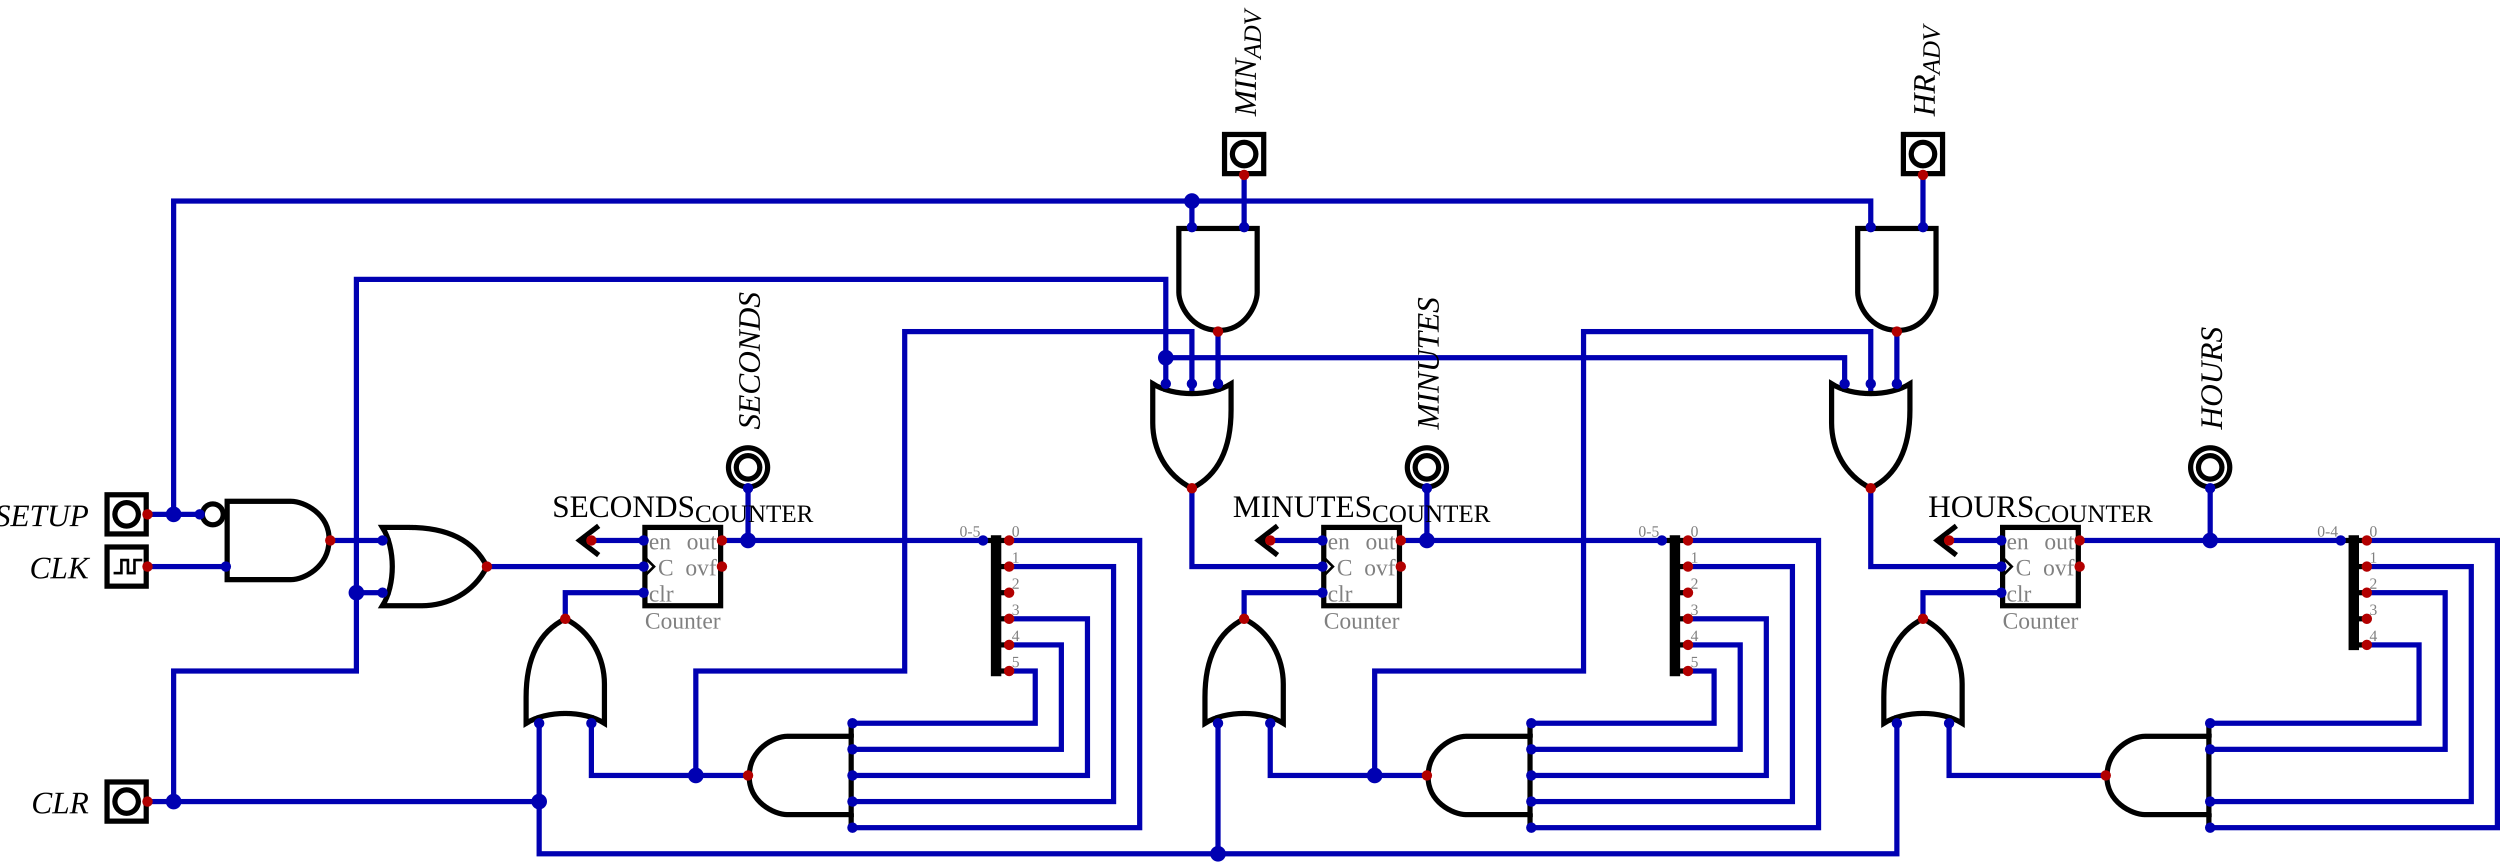
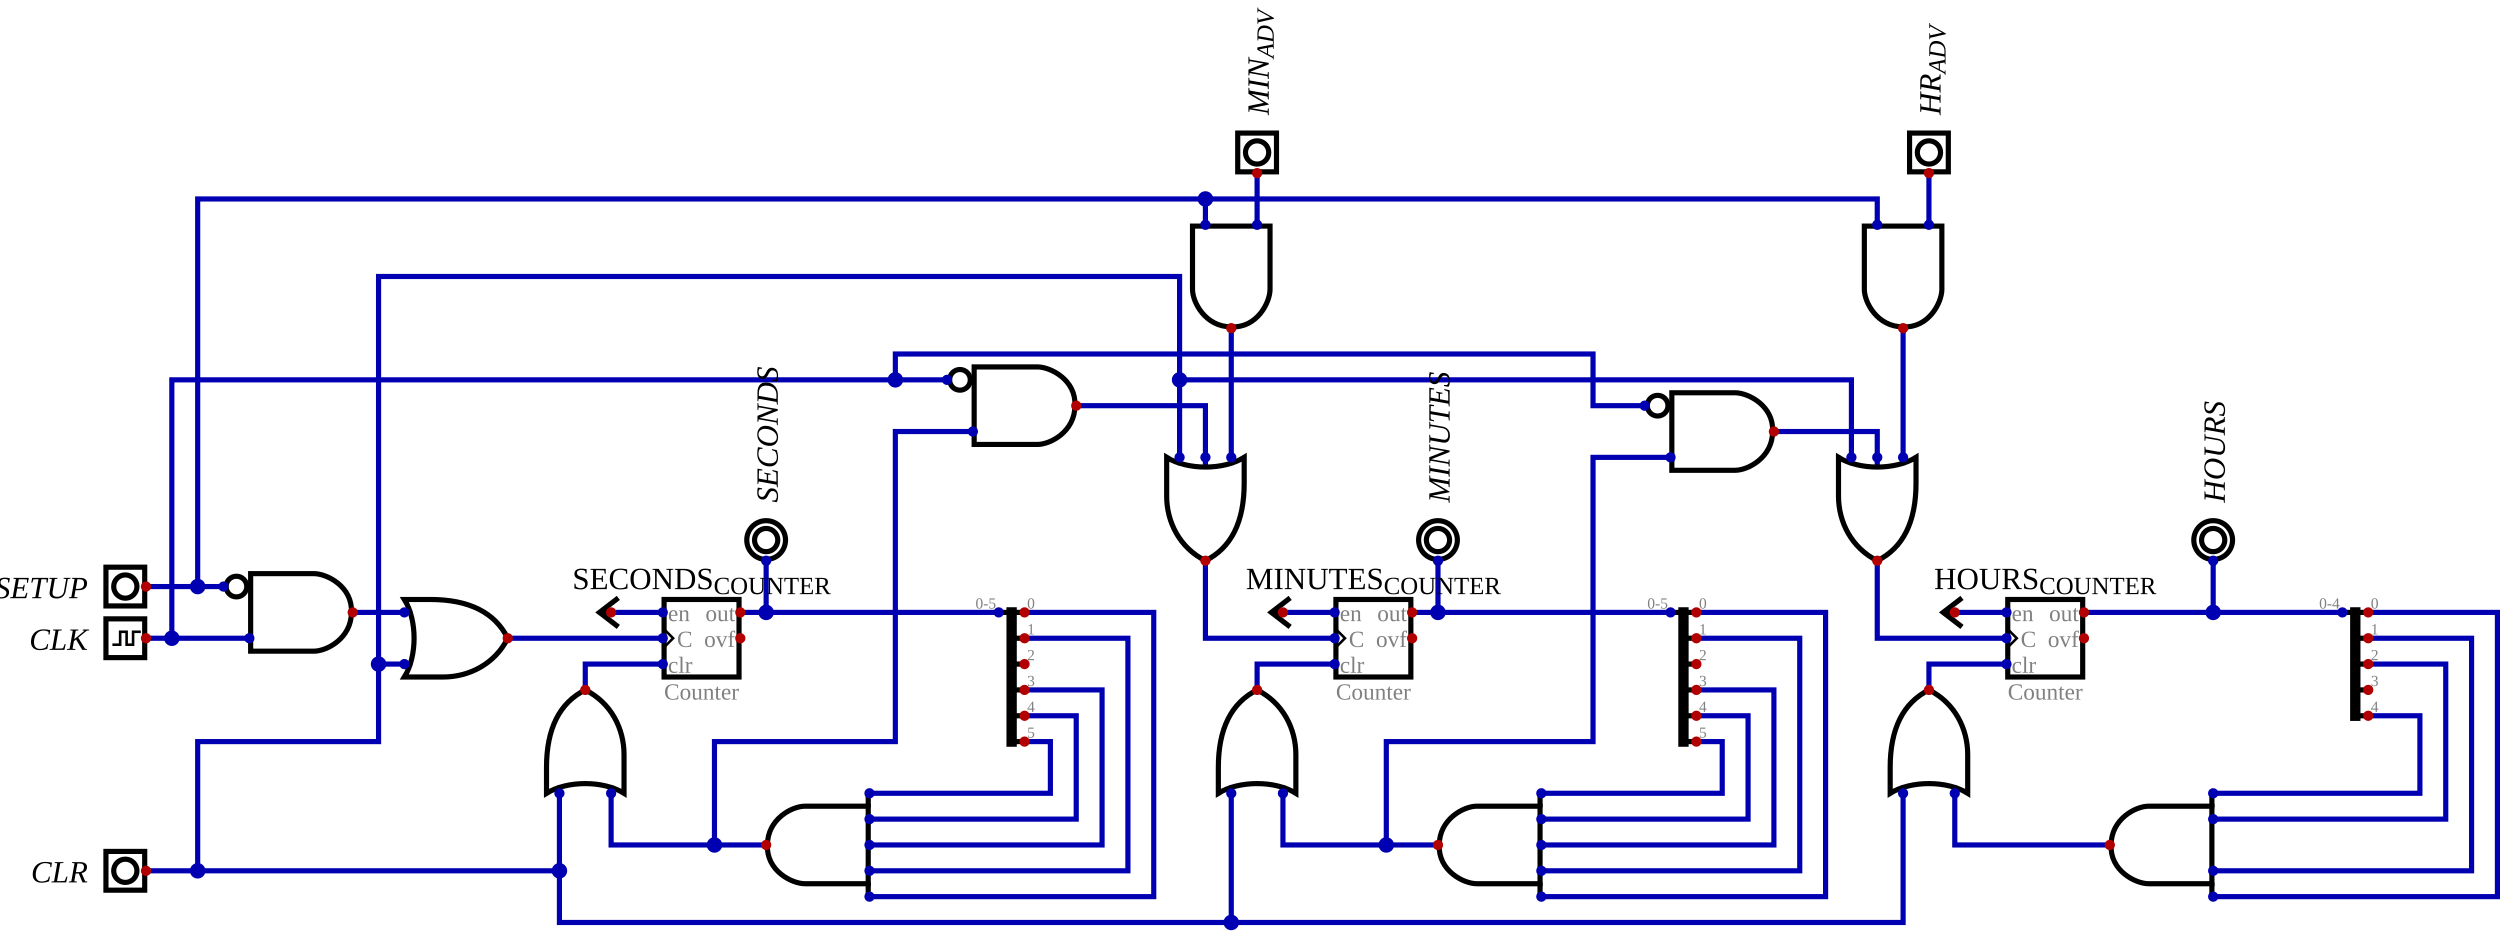
- <svg xmlns="http://www.w3.org/2000/svg" width="287.25mm" height="99.0mm" style="background-color:lightgrey;" viewBox="127 -114 1915 660">
+ <svg xmlns="http://www.w3.org/2000/svg" width="290.25mm" height="108.0mm" style="background-color:lightgrey;" viewBox="107 -174 1935 720">
  <g stroke-linecap="square">
    <path d="M 1100,436 L 1100,440 L 1100,480 L 1180,480 L 1220,480" stroke="#0000b2" stroke-width="4.0" fill="none" />
    <path d="M 580,436 L 580,440 L 580,480 L 660,480 L 700,480" stroke="#0000b2" stroke-width="4.0" fill="none" />
    <path d="M 1620,436 L 1620,440 L 1620,480 L 1740,480" stroke="#0000b2" stroke-width="4.0" fill="none" />
    <path d="M 780,480 L 960,480 L 960,360 L 900,360" stroke="#0000b2" stroke-width="4.0" fill="none" />
    <path d="M 1300,480 L 1480,480 L 1480,360 L 1420,360" stroke="#0000b2" stroke-width="4.0" fill="none" />
    <path d="M 1040,260 L 1040,320 L 1140,320" stroke="#0000b2" stroke-width="4.0" fill="none" />
    <path d="M 1560,260 L 1560,320 L 1660,320" stroke="#0000b2" stroke-width="4.0" fill="none" />
    <path d="M 900,320 L 980,320 L 980,500 L 780,500" stroke="#0000b2" stroke-width="4.0" fill="none" />
    <path d="M 1420,320 L 1500,320 L 1500,500 L 1300,500" stroke="#0000b2" stroke-width="4.0" fill="none" />
    <path d="M 1940,320 L 2020,320 L 2020,500 L 1820,500" stroke="#0000b2" stroke-width="4.0" fill="none" />
    <path d="M 500,320 L 620,320" stroke="#0000b2" stroke-width="4.0" fill="none" />
-     <path d="M 240,320 L 300,320" stroke="#0000b2" stroke-width="4.0" fill="none" />
+     <path d="M 220,320 L 240,320 L 300,320" stroke="#0000b2" stroke-width="4.0" fill="none" />
+     <path d="M 1480,160 L 1560,160 L 1560,180 L 1560,187" stroke="#0000b2" stroke-width="4.0" fill="none" />
+     <path d="M 800,120 L 800,100 L 1340,100 L 1340,140 L 1380,140" stroke="#0000b2" stroke-width="4.0" fill="none" />
    <path d="M 780,520 L 1000,520 L 1000,300 L 900,300" stroke="#0000b2" stroke-width="4.0" fill="none" />
    <path d="M 1300,520 L 1520,520 L 1520,300 L 1420,300" stroke="#0000b2" stroke-width="4.0" fill="none" />
    <path d="M 1820,520 L 2040,520 L 2040,300 L 1940,300" stroke="#0000b2" stroke-width="4.0" fill="none" />
-     <path d="M 260,280 L 260,40 L 1040,40 L 1560,40 L 1560,60" stroke="#0000b2" stroke-width="4.0" fill="none" />
    <path d="M 1200,300 L 1220,300 L 1400,300" stroke="#0000b2" stroke-width="4.0" fill="none" />
    <path d="M 680,300 L 700,300 L 880,300" stroke="#0000b2" stroke-width="4.0" fill="none" />
    <path d="M 1720,300 L 1820,300 L 1920,300" stroke="#0000b2" stroke-width="4.0" fill="none" />
    <path d="M 580,300 L 620,300" stroke="#0000b2" stroke-width="4.0" fill="none" />
    <path d="M 1620,300 L 1660,300" stroke="#0000b2" stroke-width="4.0" fill="none" />
    <path d="M 1100,300 L 1140,300" stroke="#0000b2" stroke-width="4.0" fill="none" />
    <path d="M 380,300 L 420,300 L 424,300" stroke="#0000b2" stroke-width="4.0" fill="none" />
    <path d="M 1300,460 L 1460,460 L 1460,380 L 1420,380" stroke="#0000b2" stroke-width="4.0" fill="none" />
    <path d="M 780,460 L 940,460 L 940,380 L 900,380" stroke="#0000b2" stroke-width="4.0" fill="none" />
    <path d="M 1820,460 L 2000,460 L 2000,340 L 1940,340" stroke="#0000b2" stroke-width="4.0" fill="none" />
+     <path d="M 940,140 L 1040,140 L 1040,180 L 1040,187" stroke="#0000b2" stroke-width="4.0" fill="none" />
    <path d="M 900,400 L 920,400 L 920,440 L 780,440" stroke="#0000b2" stroke-width="4.0" fill="none" />
    <path d="M 1420,400 L 1440,400 L 1440,440 L 1300,440" stroke="#0000b2" stroke-width="4.0" fill="none" />
-     <path d="M 660,480 L 660,400 L 820,400 L 820,140 L 1040,140 L 1040,180 L 1040,187" stroke="#0000b2" stroke-width="4.0" fill="none" />
-     <path d="M 1180,480 L 1180,400 L 1340,400 L 1340,140 L 1560,140 L 1560,180 L 1560,187" stroke="#0000b2" stroke-width="4.0" fill="none" />
+     <path d="M 660,480 L 660,400 L 800,400 L 800,160 L 860,160" stroke="#0000b2" stroke-width="4.0" fill="none" />
+     <path d="M 1180,480 L 1180,400 L 1340,400 L 1340,180 L 1400,180" stroke="#0000b2" stroke-width="4.0" fill="none" />
    <path d="M 260,500 L 260,400 L 400,400 L 400,340" stroke="#0000b2" stroke-width="4.0" fill="none" />
-     <path d="M 240,500 L 260,500 L 540,500 L 540,440 L 540,436" stroke="#0000b2" stroke-width="4.0" fill="none" />
+     <path d="M 260,280 L 260,-20 L 1040,-20 L 1560,-20 L 1560,0" stroke="#0000b2" stroke-width="4.0" fill="none" />
+     <path d="M 220,500 L 260,500 L 540,500 L 540,440 L 540,436" stroke="#0000b2" stroke-width="4.0" fill="none" />
    <path d="M 560,360 L 560,340 L 620,340" stroke="#0000b2" stroke-width="4.0" fill="none" />
    <path d="M 1080,360 L 1080,340 L 1140,340" stroke="#0000b2" stroke-width="4.0" fill="none" />
    <path d="M 1600,360 L 1600,340 L 1660,340" stroke="#0000b2" stroke-width="4.0" fill="none" />
    <path d="M 1820,440 L 1980,440 L 1980,380 L 1940,380" stroke="#0000b2" stroke-width="4.0" fill="none" />
-     <path d="M 240,280 L 260,280 L 280,280" stroke="#0000b2" stroke-width="4.0" fill="none" />
+     <path d="M 220,280 L 260,280 L 280,280" stroke="#0000b2" stroke-width="4.0" fill="none" />
+     <path d="M 240,320 L 240,120 L 800,120 L 840,120" stroke="#0000b2" stroke-width="4.0" fill="none" />
    <path d="M 540,500 L 540,540 L 1060,540 L 1580,540 L 1580,440 L 1580,436" stroke="#0000b2" stroke-width="4.0" fill="none" />
-     <path d="M 1600,20 L 1600,60" stroke="#0000b2" stroke-width="4.0" fill="none" />
+     <path d="M 1600,-40 L 1600,0" stroke="#0000b2" stroke-width="4.0" fill="none" />
    <path d="M 1220,260 L 1220,300" stroke="#0000b2" stroke-width="4.0" fill="none" />
-     <path d="M 1040,40 L 1040,60" stroke="#0000b2" stroke-width="4.0" fill="none" />
+     <path d="M 1040,-20 L 1040,0" stroke="#0000b2" stroke-width="4.0" fill="none" />
    <path d="M 1820,260 L 1820,300" stroke="#0000b2" stroke-width="4.0" fill="none" />
    <path d="M 1060,436 L 1060,440 L 1060,540" stroke="#0000b2" stroke-width="4.0" fill="none" />
-     <path d="M 1060,140 L 1060,180 L 1060,184" stroke="#0000b2" stroke-width="4.0" fill="none" />
-     <path d="M 1580,140 L 1580,180 L 1580,184" stroke="#0000b2" stroke-width="4.0" fill="none" />
-     <path d="M 1080,20 L 1080,60" stroke="#0000b2" stroke-width="4.0" fill="none" />
+     <path d="M 1060,80 L 1060,180 L 1060,184" stroke="#0000b2" stroke-width="4.0" fill="none" />
+     <path d="M 1580,80 L 1580,180 L 1580,184" stroke="#0000b2" stroke-width="4.0" fill="none" />
+     <path d="M 1080,-40 L 1080,0" stroke="#0000b2" stroke-width="4.0" fill="none" />
    <path d="M 700,260 L 700,300" stroke="#0000b2" stroke-width="4.0" fill="none" />
-     <path d="M 1540,184 L 1540,180 L 1540,160 L 1020,160 L 1020,100 L 400,100 L 400,340 L 420,340 L 424,340" stroke="#0000b2" stroke-width="4.0" fill="none" />
-     <path d="M 1020,160 L 1020,180 L 1020,184" stroke="#0000b2" stroke-width="4.0" fill="none" />
+     <path d="M 1540,184 L 1540,180 L 1540,120 L 1020,120 L 1020,40 L 400,40 L 400,340 L 420,340 L 424,340" stroke="#0000b2" stroke-width="4.0" fill="none" />
+     <path d="M 1020,120 L 1020,180 L 1020,184" stroke="#0000b2" stroke-width="4.0" fill="none" />
    <path d="M 880,300 L 890,300 L 900,300" stroke="#000000" stroke-width="4.0" fill="none" />
    <path d="M 900,320 L 890,320" stroke="#000000" stroke-width="4.0" fill="none" />
    <path d="M 900,340 L 890,340" stroke="#000000" stroke-width="4.0" fill="none" />
    <path d="M 900,360 L 890,360" stroke="#000000" stroke-width="4.0" fill="none" />
    <path d="M 900,380 L 890,380" stroke="#000000" stroke-width="4.0" fill="none" />
    <path d="M 900,400 L 890,400" stroke="#000000" stroke-width="4.0" fill="none" />
    <path d="M 779,520 L 779,511" stroke="#000000" stroke-width="4.0" fill="none" />
    <path d="M 779,440 L 779,449" stroke="#000000" stroke-width="4.0" fill="none" />
    <path d="M 1400,300 L 1410,300 L 1420,300" stroke="#000000" stroke-width="4.0" fill="none" />
    <path d="M 1420,320 L 1410,320" stroke="#000000" stroke-width="4.0" fill="none" />
    <path d="M 1420,340 L 1410,340" stroke="#000000" stroke-width="4.0" fill="none" />
    <path d="M 1420,360 L 1410,360" stroke="#000000" stroke-width="4.0" fill="none" />
    <path d="M 1420,380 L 1410,380" stroke="#000000" stroke-width="4.0" fill="none" />
    <path d="M 1420,400 L 1410,400" stroke="#000000" stroke-width="4.0" fill="none" />
    <path d="M 1299,520 L 1299,511" stroke="#000000" stroke-width="4.0" fill="none" />
    <path d="M 1299,440 L 1299,449" stroke="#000000" stroke-width="4.0" fill="none" />
    <path d="M 1920,300 L 1930,300 L 1940,300" stroke="#000000" stroke-width="4.0" fill="none" />
    <path d="M 1940,320 L 1930,320" stroke="#000000" stroke-width="4.0" fill="none" />
    <path d="M 1940,340 L 1930,340" stroke="#000000" stroke-width="4.0" fill="none" />
    <path d="M 1940,360 L 1930,360" stroke="#000000" stroke-width="4.0" fill="none" />
    <path d="M 1940,380 L 1930,380" stroke="#000000" stroke-width="4.0" fill="none" />
    <path d="M 1819,520 L 1819,511" stroke="#000000" stroke-width="4.0" fill="none" />
    <path d="M 1819,440 L 1819,449" stroke="#000000" stroke-width="4.0" fill="none" />
    <path d="M 574,300 L 580,300" stroke="#000000" stroke-width="4.0" fill="none" />
    <path d="M 1094,300 L 1100,300" stroke="#000000" stroke-width="4.0" fill="none" />
    <path d="M 1614,300 L 1620,300" stroke="#000000" stroke-width="4.0" fill="none" />
    <g>
      <circle cx="1180.0" cy="480.0" r="4.0" stroke="#0000b2" stroke-width="4.0" fill="#0000b2" />
      <circle cx="660.0" cy="480.0" r="4.0" stroke="#0000b2" stroke-width="4.0" fill="#0000b2" />
-       <circle cx="1020.0" cy="160.0" r="4.0" stroke="#0000b2" stroke-width="4.0" fill="#0000b2" />
-       <circle cx="1040.0" cy="40.0" r="4.0" stroke="#0000b2" stroke-width="4.0" fill="#0000b2" />
+       <circle cx="240.0" cy="320.0" r="4.0" stroke="#0000b2" stroke-width="4.0" fill="#0000b2" />
      <circle cx="1220.0" cy="300.0" r="4.0" stroke="#0000b2" stroke-width="4.0" fill="#0000b2" />
      <circle cx="700.0" cy="300.0" r="4.0" stroke="#0000b2" stroke-width="4.0" fill="#0000b2" />
      <circle cx="1820.0" cy="300.0" r="4.0" stroke="#0000b2" stroke-width="4.0" fill="#0000b2" />
+       <circle cx="1040.0" cy="-20.0" r="4.0" stroke="#0000b2" stroke-width="4.0" fill="#0000b2" />
      <circle cx="260.0" cy="500.0" r="4.0" stroke="#0000b2" stroke-width="4.0" fill="#0000b2" />
      <circle cx="540.0" cy="500.0" r="4.0" stroke="#0000b2" stroke-width="4.0" fill="#0000b2" />
      <circle cx="400.0" cy="340.0" r="4.0" stroke="#0000b2" stroke-width="4.0" fill="#0000b2" />
      <circle cx="260.0" cy="280.0" r="4.0" stroke="#0000b2" stroke-width="4.0" fill="#0000b2" />
+       <circle cx="800.0" cy="120.0" r="4.0" stroke="#0000b2" stroke-width="4.0" fill="#0000b2" />
+       <circle cx="1020.0" cy="120.0" r="4.0" stroke="#0000b2" stroke-width="4.0" fill="#0000b2" />
      <circle cx="1060.0" cy="540.0" r="4.0" stroke="#0000b2" stroke-width="4.0" fill="#0000b2" />
    </g>
    <g>
      <path d="M 621,290 L 679,290 L 679,350 L 621,350 Z" stroke="#000000" stroke-width="4.0" fill="none" />
      <text text-anchor="middle" x="650.0" y="282.0" fill="#000000" style="font-size:24px">SECONDS<tspan style="font-size:80%;baseline-shift:sub;">COUNTER</tspan>
      </text>
      <text text-anchor="start" x="624.0" y="306.75" fill="#808080" style="font-size:18px">en</text>
      <path d="M 621,327 L 628,320 L 621,313" stroke="#000000" stroke-width="2.0" fill="none" />
      <text text-anchor="start" x="631.0" y="326.75" fill="#808080" style="font-size:18px">C</text>
      <text text-anchor="start" x="624.0" y="346.75" fill="#808080" style="font-size:18px">clr</text>
      <text text-anchor="end" x="676.0" y="306.75" fill="#808080" style="font-size:18px">out</text>
      <text text-anchor="end" x="676.0" y="326.75" fill="#808080" style="font-size:18px">ovf</text>
      <text text-anchor="middle" x="650.0" y="367.5" fill="#808080" style="font-size:18px">Counter</text>
      <circle cx="620.0" cy="300.0" r="2.0" stroke="#0000b2" stroke-width="4.0" fill="#0000b2" />
      <circle cx="620.0" cy="320.0" r="2.0" stroke="#0000b2" stroke-width="4.0" fill="#0000b2" />
      <circle cx="620.0" cy="340.0" r="2.0" stroke="#0000b2" stroke-width="4.0" fill="#0000b2" />
      <circle cx="680.0" cy="300.0" r="2.0" stroke="#b20000" stroke-width="4.0" fill="#b20000" />
      <circle cx="680.0" cy="320.0" r="2.0" stroke="#b20000" stroke-width="4.0" fill="#b20000" />
    </g>
    <g>
      <text text-anchor="end" x="878.0" y="297.0" fill="#808080" style="font-size:12px">0-5</text>
      <text text-anchor="start" x="902.0" y="297.0" fill="#808080" style="font-size:12px">0</text>
      <text text-anchor="start" x="902.0" y="317.0" fill="#808080" style="font-size:12px">1</text>
      <text text-anchor="start" x="902.0" y="337.0" fill="#808080" style="font-size:12px">2</text>
      <text text-anchor="start" x="902.0" y="357.0" fill="#808080" style="font-size:12px">3</text>
      <text text-anchor="start" x="902.0" y="377.0" fill="#808080" style="font-size:12px">4</text>
      <text text-anchor="start" x="902.0" y="397.0" fill="#808080" style="font-size:12px">5</text>
      <path d="M 888,298 L 892,298 L 892,402 L 888,402 Z" stroke="#000000" stroke-width="4.0" fill="#000000" fill-opacity="1.0" />
      <circle cx="880.0" cy="300.0" r="2.0" stroke="#0000b2" stroke-width="4.0" fill="#0000b2" />
      <circle cx="900.0" cy="300.0" r="2.0" stroke="#b20000" stroke-width="4.0" fill="#b20000" />
      <circle cx="900.0" cy="320.0" r="2.0" stroke="#b20000" stroke-width="4.0" fill="#b20000" />
      <circle cx="900.0" cy="340.0" r="2.0" stroke="#b20000" stroke-width="4.0" fill="#b20000" />
      <circle cx="900.0" cy="360.0" r="2.0" stroke="#b20000" stroke-width="4.0" fill="#b20000" />
      <circle cx="900.0" cy="380.0" r="2.0" stroke="#b20000" stroke-width="4.0" fill="#b20000" />
      <circle cx="900.0" cy="400.0" r="2.0" stroke="#b20000" stroke-width="4.0" fill="#b20000" />
    </g>
    <g>
      <circle cx="700.0" cy="244.0" r="9.0" stroke="#000000" stroke-width="4.0" fill="none" />
      <circle cx="700.0" cy="244.0" r="15.0" stroke="#000000" stroke-width="4.0" fill="none" />
      <text text-anchor="start" x="700.0" y="224.0" fill="#000000" style="font-size:24px" transform="rotate(-90,700.0,215.0)">
        <tspan style="font-style:italic;">SECONDS</tspan>
      </text>
      <circle cx="700.0" cy="260.0" r="2.0" stroke="#0000b2" stroke-width="4.0" fill="#0000b2" />
    </g>
    <g>
      <path d="M 730,450 L 779,450 L 779,510 L 730,510 C 720,510 700,500 701,480 C 701,460 720,450 730,450 Z" stroke="#000000" stroke-width="4.0" fill="none" />
      <circle cx="780.0" cy="520.0" r="2.0" stroke="#0000b2" stroke-width="4.0" fill="#0000b2" />
      <circle cx="780.0" cy="500.0" r="2.0" stroke="#0000b2" stroke-width="4.0" fill="#0000b2" />
      <circle cx="780.0" cy="480.0" r="2.0" stroke="#0000b2" stroke-width="4.0" fill="#0000b2" />
      <circle cx="780.0" cy="460.0" r="2.0" stroke="#0000b2" stroke-width="4.0" fill="#0000b2" />
      <circle cx="780.0" cy="440.0" r="2.0" stroke="#0000b2" stroke-width="4.0" fill="#0000b2" />
      <circle cx="700.0" cy="480.0" r="2.0" stroke="#b20000" stroke-width="4.0" fill="#b20000" />
    </g>
    <g>
-       <path d="M 209,305 L 239,305 L 239,335 L 209,335 Z" stroke="#000000" stroke-width="4.0" fill="none" />
-       <text text-anchor="end" x="195.0" y="329.0" fill="#000000" style="font-size:24px">
+       <path d="M 189,305 L 219,305 L 219,335 L 189,335 Z" stroke="#000000" stroke-width="4.0" fill="none" />
+       <text text-anchor="end" x="175.0" y="329.0" fill="#000000" style="font-size:24px">
        <tspan style="font-style:italic;">CLK</tspan>
      </text>
-       <path d="M 215,325 L 220,325 L 220,315 L 225,315 L 225,325 L 230,325 L 230,315 L 235,315" stroke="#000000" stroke-width="2.0" fill="none" />
-       <circle cx="240.0" cy="320.0" r="2.0" stroke="#b20000" stroke-width="4.0" fill="#b20000" />
+       <path d="M 195,325 L 200,325 L 200,315 L 205,315 L 205,325 L 210,325 L 210,315 L 215,315" stroke="#000000" stroke-width="2.0" fill="none" />
+       <circle cx="220.0" cy="320.0" r="2.0" stroke="#b20000" stroke-width="4.0" fill="#b20000" />
    </g>
    <g>
      <path d="M 590,410 L 590,440 C 574,430 546,430 530,440 L 530,420 C 530,390 540,370 560,360 C 580,370 590,390 590,410 Z" stroke="#000000" stroke-width="4.0" fill="none" />
      <circle cx="540.0" cy="440.0" r="2.0" stroke="#0000b2" stroke-width="4.0" fill="#0000b2" />
      <circle cx="580.0" cy="440.0" r="2.0" stroke="#0000b2" stroke-width="4.0" fill="#0000b2" />
      <circle cx="560.0" cy="360.0" r="2.0" stroke="#b20000" stroke-width="4.0" fill="#b20000" />
    </g>
    <g>
-       <path d="M 209,485 L 239,485 L 239,515 L 209,515 Z" stroke="#000000" stroke-width="4.0" fill="none" />
-       <circle cx="224.0" cy="500.0" r="9.0" stroke="#000000" stroke-width="4.0" fill="none" />
-       <text text-anchor="end" x="195.0" y="509.0" fill="#000000" style="font-size:24px">
+       <path d="M 189,485 L 219,485 L 219,515 L 189,515 Z" stroke="#000000" stroke-width="4.0" fill="none" />
+       <circle cx="204.0" cy="500.0" r="9.0" stroke="#000000" stroke-width="4.0" fill="none" />
+       <text text-anchor="end" x="175.0" y="509.0" fill="#000000" style="font-size:24px">
        <tspan style="font-style:italic;">CLR</tspan>
      </text>
-       <circle cx="240.0" cy="500.0" r="2.0" stroke="#b20000" stroke-width="4.0" fill="#b20000" />
+       <circle cx="220.0" cy="500.0" r="2.0" stroke="#b20000" stroke-width="4.0" fill="#b20000" />
    </g>
    <g>
      <path d="M 1141,290 L 1199,290 L 1199,350 L 1141,350 Z" stroke="#000000" stroke-width="4.0" fill="none" />
      <text text-anchor="middle" x="1170.0" y="282.0" fill="#000000" style="font-size:24px">MINUTES<tspan style="font-size:80%;baseline-shift:sub;">COUNTER</tspan>
      </text>
      <text text-anchor="start" x="1144.0" y="306.75" fill="#808080" style="font-size:18px">en</text>
      <path d="M 1141,327 L 1148,320 L 1141,313" stroke="#000000" stroke-width="2.0" fill="none" />
      <text text-anchor="start" x="1151.0" y="326.75" fill="#808080" style="font-size:18px">C</text>
      <text text-anchor="start" x="1144.0" y="346.75" fill="#808080" style="font-size:18px">clr</text>
      <text text-anchor="end" x="1196.0" y="306.75" fill="#808080" style="font-size:18px">out</text>
      <text text-anchor="end" x="1196.0" y="326.75" fill="#808080" style="font-size:18px">ovf</text>
      <text text-anchor="middle" x="1170.0" y="367.5" fill="#808080" style="font-size:18px">Counter</text>
      <circle cx="1140.0" cy="300.0" r="2.0" stroke="#0000b2" stroke-width="4.0" fill="#0000b2" />
      <circle cx="1140.0" cy="320.0" r="2.0" stroke="#0000b2" stroke-width="4.0" fill="#0000b2" />
      <circle cx="1140.0" cy="340.0" r="2.0" stroke="#0000b2" stroke-width="4.0" fill="#0000b2" />
      <circle cx="1200.0" cy="300.0" r="2.0" stroke="#b20000" stroke-width="4.0" fill="#b20000" />
      <circle cx="1200.0" cy="320.0" r="2.0" stroke="#b20000" stroke-width="4.0" fill="#b20000" />
    </g>
    <g>
      <text text-anchor="end" x="1398.0" y="297.0" fill="#808080" style="font-size:12px">0-5</text>
      <text text-anchor="start" x="1422.0" y="297.0" fill="#808080" style="font-size:12px">0</text>
      <text text-anchor="start" x="1422.0" y="317.0" fill="#808080" style="font-size:12px">1</text>
      <text text-anchor="start" x="1422.0" y="337.0" fill="#808080" style="font-size:12px">2</text>
      <text text-anchor="start" x="1422.0" y="357.0" fill="#808080" style="font-size:12px">3</text>
      <text text-anchor="start" x="1422.0" y="377.0" fill="#808080" style="font-size:12px">4</text>
      <text text-anchor="start" x="1422.0" y="397.0" fill="#808080" style="font-size:12px">5</text>
      <path d="M 1408,298 L 1412,298 L 1412,402 L 1408,402 Z" stroke="#000000" stroke-width="4.0" fill="#000000" fill-opacity="1.0" />
      <circle cx="1400.0" cy="300.0" r="2.0" stroke="#0000b2" stroke-width="4.0" fill="#0000b2" />
      <circle cx="1420.0" cy="300.0" r="2.0" stroke="#b20000" stroke-width="4.0" fill="#b20000" />
      <circle cx="1420.0" cy="320.0" r="2.0" stroke="#b20000" stroke-width="4.0" fill="#b20000" />
      <circle cx="1420.0" cy="340.0" r="2.0" stroke="#b20000" stroke-width="4.0" fill="#b20000" />
      <circle cx="1420.0" cy="360.0" r="2.0" stroke="#b20000" stroke-width="4.0" fill="#b20000" />
      <circle cx="1420.0" cy="380.0" r="2.0" stroke="#b20000" stroke-width="4.0" fill="#b20000" />
      <circle cx="1420.0" cy="400.0" r="2.0" stroke="#b20000" stroke-width="4.0" fill="#b20000" />
    </g>
    <g>
      <circle cx="1220.0" cy="244.0" r="9.0" stroke="#000000" stroke-width="4.0" fill="none" />
      <circle cx="1220.0" cy="244.0" r="15.0" stroke="#000000" stroke-width="4.0" fill="none" />
      <text text-anchor="start" x="1220.0" y="224.0" fill="#000000" style="font-size:24px" transform="rotate(-90,1220.0,215.0)">
        <tspan style="font-style:italic;">MINUTES</tspan>
      </text>
      <circle cx="1220.0" cy="260.0" r="2.0" stroke="#0000b2" stroke-width="4.0" fill="#0000b2" />
    </g>
    <g>
      <path d="M 1250,450 L 1299,450 L 1299,510 L 1250,510 C 1240,510 1220,500 1221,480 C 1221,460 1240,450 1250,450 Z" stroke="#000000" stroke-width="4.0" fill="none" />
      <circle cx="1300.0" cy="520.0" r="2.0" stroke="#0000b2" stroke-width="4.0" fill="#0000b2" />
      <circle cx="1300.0" cy="500.0" r="2.0" stroke="#0000b2" stroke-width="4.0" fill="#0000b2" />
      <circle cx="1300.0" cy="480.0" r="2.0" stroke="#0000b2" stroke-width="4.0" fill="#0000b2" />
      <circle cx="1300.0" cy="460.0" r="2.0" stroke="#0000b2" stroke-width="4.0" fill="#0000b2" />
      <circle cx="1300.0" cy="440.0" r="2.0" stroke="#0000b2" stroke-width="4.0" fill="#0000b2" />
      <circle cx="1220.0" cy="480.0" r="2.0" stroke="#b20000" stroke-width="4.0" fill="#b20000" />
    </g>
    <g>
      <path d="M 1110,410 L 1110,440 C 1094,430 1066,430 1050,440 L 1050,420 C 1050,390 1060,370 1080,360 C 1100,370 1110,390 1110,410 Z" stroke="#000000" stroke-width="4.0" fill="none" />
      <circle cx="1060.0" cy="440.0" r="2.0" stroke="#0000b2" stroke-width="4.0" fill="#0000b2" />
      <circle cx="1100.0" cy="440.0" r="2.0" stroke="#0000b2" stroke-width="4.0" fill="#0000b2" />
      <circle cx="1080.0" cy="360.0" r="2.0" stroke="#b20000" stroke-width="4.0" fill="#b20000" />
    </g>
    <g>
      <path d="M 1661,290 L 1719,290 L 1719,350 L 1661,350 Z" stroke="#000000" stroke-width="4.0" fill="none" />
      <text text-anchor="middle" x="1690.0" y="282.0" fill="#000000" style="font-size:24px">HOURS<tspan style="font-size:80%;baseline-shift:sub;">COUNTER</tspan>
      </text>
      <text text-anchor="start" x="1664.0" y="306.75" fill="#808080" style="font-size:18px">en</text>
      <path d="M 1661,327 L 1668,320 L 1661,313" stroke="#000000" stroke-width="2.0" fill="none" />
      <text text-anchor="start" x="1671.0" y="326.75" fill="#808080" style="font-size:18px">C</text>
      <text text-anchor="start" x="1664.0" y="346.75" fill="#808080" style="font-size:18px">clr</text>
      <text text-anchor="end" x="1716.0" y="306.75" fill="#808080" style="font-size:18px">out</text>
      <text text-anchor="end" x="1716.0" y="326.75" fill="#808080" style="font-size:18px">ovf</text>
      <text text-anchor="middle" x="1690.0" y="367.5" fill="#808080" style="font-size:18px">Counter</text>
      <circle cx="1660.0" cy="300.0" r="2.0" stroke="#0000b2" stroke-width="4.0" fill="#0000b2" />
      <circle cx="1660.0" cy="320.0" r="2.0" stroke="#0000b2" stroke-width="4.0" fill="#0000b2" />
      <circle cx="1660.0" cy="340.0" r="2.0" stroke="#0000b2" stroke-width="4.0" fill="#0000b2" />
      <circle cx="1720.0" cy="300.0" r="2.0" stroke="#b20000" stroke-width="4.0" fill="#b20000" />
      <circle cx="1720.0" cy="320.0" r="2.0" stroke="#b20000" stroke-width="4.0" fill="#b20000" />
    </g>
    <g>
      <text text-anchor="end" x="1918.0" y="297.0" fill="#808080" style="font-size:12px">0-4</text>
      <text text-anchor="start" x="1942.0" y="297.0" fill="#808080" style="font-size:12px">0</text>
      <text text-anchor="start" x="1942.0" y="317.0" fill="#808080" style="font-size:12px">1</text>
      <text text-anchor="start" x="1942.0" y="337.0" fill="#808080" style="font-size:12px">2</text>
      <text text-anchor="start" x="1942.0" y="357.0" fill="#808080" style="font-size:12px">3</text>
      <text text-anchor="start" x="1942.0" y="377.0" fill="#808080" style="font-size:12px">4</text>
      <path d="M 1928,298 L 1932,298 L 1932,382 L 1928,382 Z" stroke="#000000" stroke-width="4.0" fill="#000000" fill-opacity="1.0" />
      <circle cx="1920.0" cy="300.0" r="2.0" stroke="#0000b2" stroke-width="4.0" fill="#0000b2" />
      <circle cx="1940.0" cy="300.0" r="2.0" stroke="#b20000" stroke-width="4.0" fill="#b20000" />
      <circle cx="1940.0" cy="320.0" r="2.0" stroke="#b20000" stroke-width="4.0" fill="#b20000" />
      <circle cx="1940.0" cy="340.0" r="2.0" stroke="#b20000" stroke-width="4.0" fill="#b20000" />
      <circle cx="1940.0" cy="360.0" r="2.0" stroke="#b20000" stroke-width="4.0" fill="#b20000" />
      <circle cx="1940.0" cy="380.0" r="2.0" stroke="#b20000" stroke-width="4.0" fill="#b20000" />
    </g>
    <g>
      <circle cx="1820.0" cy="244.0" r="9.0" stroke="#000000" stroke-width="4.0" fill="none" />
      <circle cx="1820.0" cy="244.0" r="15.0" stroke="#000000" stroke-width="4.0" fill="none" />
      <text text-anchor="start" x="1820.0" y="224.0" fill="#000000" style="font-size:24px" transform="rotate(-90,1820.0,215.0)">
        <tspan style="font-style:italic;">HOURS</tspan>
      </text>
      <circle cx="1820.0" cy="260.0" r="2.0" stroke="#0000b2" stroke-width="4.0" fill="#0000b2" />
    </g>
    <g>
      <path d="M 1770,450 L 1819,450 L 1819,510 L 1770,510 C 1760,510 1740,500 1741,480 C 1741,460 1760,450 1770,450 Z" stroke="#000000" stroke-width="4.0" fill="none" />
      <circle cx="1820.0" cy="520.0" r="2.0" stroke="#0000b2" stroke-width="4.0" fill="#0000b2" />
      <circle cx="1820.0" cy="500.0" r="2.0" stroke="#0000b2" stroke-width="4.0" fill="#0000b2" />
      <circle cx="1820.0" cy="460.0" r="2.0" stroke="#0000b2" stroke-width="4.0" fill="#0000b2" />
      <circle cx="1820.0" cy="440.0" r="2.0" stroke="#0000b2" stroke-width="4.0" fill="#0000b2" />
      <circle cx="1740.0" cy="480.0" r="2.0" stroke="#b20000" stroke-width="4.0" fill="#b20000" />
    </g>
    <g>
      <path d="M 1630,410 L 1630,440 C 1614,430 1586,430 1570,440 L 1570,420 C 1570,390 1580,370 1600,360 C 1620,370 1630,390 1630,410 Z" stroke="#000000" stroke-width="4.0" fill="none" />
      <circle cx="1580.0" cy="440.0" r="2.0" stroke="#0000b2" stroke-width="4.0" fill="#0000b2" />
      <circle cx="1620.0" cy="440.0" r="2.0" stroke="#0000b2" stroke-width="4.0" fill="#0000b2" />
      <circle cx="1600.0" cy="360.0" r="2.0" stroke="#b20000" stroke-width="4.0" fill="#b20000" />
    </g>
    <g>
      <path d="M 584,310 L 571,300 L 584,290" stroke="#000000" stroke-width="4.0" fill="none" />
      <circle cx="580.0" cy="300.0" r="2.0" stroke="#b20000" stroke-width="4.0" fill="#b20000" />
    </g>
    <g>
      <path d="M 1104,310 L 1091,300 L 1104,290" stroke="#000000" stroke-width="4.0" fill="none" />
      <circle cx="1100.0" cy="300.0" r="2.0" stroke="#b20000" stroke-width="4.0" fill="#b20000" />
    </g>
    <g>
      <path d="M 1624,310 L 1611,300 L 1624,290" stroke="#000000" stroke-width="4.0" fill="none" />
      <circle cx="1620.0" cy="300.0" r="2.0" stroke="#b20000" stroke-width="4.0" fill="#b20000" />
    </g>
    <g>
-       <path d="M 209,265 L 239,265 L 239,295 L 209,295 Z" stroke="#000000" stroke-width="4.0" fill="none" />
-       <circle cx="224.0" cy="280.0" r="9.0" stroke="#000000" stroke-width="4.0" fill="none" />
-       <text text-anchor="end" x="195.0" y="289.0" fill="#000000" style="font-size:24px">
+       <path d="M 189,265 L 219,265 L 219,295 L 189,295 Z" stroke="#000000" stroke-width="4.0" fill="none" />
+       <circle cx="204.0" cy="280.0" r="9.0" stroke="#000000" stroke-width="4.0" fill="none" />
+       <text text-anchor="end" x="175.0" y="289.0" fill="#000000" style="font-size:24px">
        <tspan style="font-style:italic;">SETUP</tspan>
      </text>
-       <circle cx="240.0" cy="280.0" r="2.0" stroke="#b20000" stroke-width="4.0" fill="#b20000" />
-     </g>
-     <g>
-       <path d="M 1095,-11 L 1095,19 L 1065,19 L 1065,-11 Z" stroke="#000000" stroke-width="4.0" fill="none" />
-       <circle cx="1080.0" cy="4.0" r="9.0" stroke="#000000" stroke-width="4.0" fill="none" />
-       <text text-anchor="start" x="1080.0" y="-16.0" fill="#000000" style="font-size:24px" transform="rotate(-90,1080.0,-25.0)">
+       <circle cx="220.0" cy="280.0" r="2.0" stroke="#b20000" stroke-width="4.0" fill="#b20000" />
+     </g>
+     <g>
+       <path d="M 1095,-71 L 1095,-41 L 1065,-41 L 1065,-71 Z" stroke="#000000" stroke-width="4.0" fill="none" />
+       <circle cx="1080.0" cy="-56.0" r="9.0" stroke="#000000" stroke-width="4.0" fill="none" />
+       <text text-anchor="start" x="1080.0" y="-76.0" fill="#000000" style="font-size:24px" transform="rotate(-90,1080.0,-85.0)">
        <tspan style="font-style:italic;">MIN<tspan style="font-size:80%;baseline-shift:sub;">ADV</tspan>
        </tspan>
      </text>
-       <circle cx="1080.0" cy="20.0" r="2.0" stroke="#b20000" stroke-width="4.0" fill="#b20000" />
+       <circle cx="1080.0" cy="-40.0" r="2.0" stroke="#b20000" stroke-width="4.0" fill="#b20000" />
    </g>
    <g>
      <path d="M 1010,210 L 1010,180 C 1026,190 1054,190 1070,180 L 1070,200 C 1070,230 1060,250 1040,260 C 1020,250 1010,230 1010,210 Z" stroke="#000000" stroke-width="4.0" fill="none" />
      <circle cx="1060.0" cy="180.0" r="2.0" stroke="#0000b2" stroke-width="4.0" fill="#0000b2" />
      <circle cx="1040.0" cy="180.0" r="2.0" stroke="#0000b2" stroke-width="4.0" fill="#0000b2" />
      <circle cx="1020.0" cy="180.0" r="2.0" stroke="#0000b2" stroke-width="4.0" fill="#0000b2" />
      <circle cx="1040.0" cy="260.0" r="2.0" stroke="#b20000" stroke-width="4.0" fill="#b20000" />
    </g>
    <g>
-       <path d="M 1030,110 L 1030,61 L 1090,61 L 1090,110 C 1090,120 1080,140 1060,139 C 1040,139 1030,120 1030,110 Z" stroke="#000000" stroke-width="4.0" fill="none" />
-       <circle cx="1080.0" cy="60.0" r="2.0" stroke="#0000b2" stroke-width="4.0" fill="#0000b2" />
-       <circle cx="1040.0" cy="60.0" r="2.0" stroke="#0000b2" stroke-width="4.0" fill="#0000b2" />
-       <circle cx="1060.0" cy="140.0" r="2.0" stroke="#b20000" stroke-width="4.0" fill="#b20000" />
+       <path d="M 1030,50 L 1030,1 L 1090,1 L 1090,50 C 1090,60 1080,80 1060,79 C 1040,79 1030,60 1030,50 Z" stroke="#000000" stroke-width="4.0" fill="none" />
+       <circle cx="1080.0" cy="0.0" r="2.0" stroke="#0000b2" stroke-width="4.0" fill="#0000b2" />
+       <circle cx="1040.0" cy="0.0" r="2.0" stroke="#0000b2" stroke-width="4.0" fill="#0000b2" />
+       <circle cx="1060.0" cy="80.0" r="2.0" stroke="#b20000" stroke-width="4.0" fill="#b20000" />
    </g>
    <g>
      <path d="M 1530,210 L 1530,180 C 1546,190 1574,190 1590,180 L 1590,200 C 1590,230 1580,250 1560,260 C 1540,250 1530,230 1530,210 Z" stroke="#000000" stroke-width="4.0" fill="none" />
      <circle cx="1580.0" cy="180.0" r="2.0" stroke="#0000b2" stroke-width="4.0" fill="#0000b2" />
      <circle cx="1560.0" cy="180.0" r="2.0" stroke="#0000b2" stroke-width="4.0" fill="#0000b2" />
      <circle cx="1540.0" cy="180.0" r="2.0" stroke="#0000b2" stroke-width="4.0" fill="#0000b2" />
      <circle cx="1560.0" cy="260.0" r="2.0" stroke="#b20000" stroke-width="4.0" fill="#b20000" />
    </g>
    <g>
-       <path d="M 1550,110 L 1550,61 L 1610,61 L 1610,110 C 1610,120 1600,140 1580,139 C 1560,139 1550,120 1550,110 Z" stroke="#000000" stroke-width="4.0" fill="none" />
-       <circle cx="1600.0" cy="60.0" r="2.0" stroke="#0000b2" stroke-width="4.0" fill="#0000b2" />
-       <circle cx="1560.0" cy="60.0" r="2.0" stroke="#0000b2" stroke-width="4.0" fill="#0000b2" />
-       <circle cx="1580.0" cy="140.0" r="2.0" stroke="#b20000" stroke-width="4.0" fill="#b20000" />
-     </g>
-     <g>
-       <path d="M 1615,-11 L 1615,19 L 1585,19 L 1585,-11 Z" stroke="#000000" stroke-width="4.0" fill="none" />
-       <circle cx="1600.0" cy="4.0" r="9.0" stroke="#000000" stroke-width="4.0" fill="none" />
-       <text text-anchor="start" x="1600.0" y="-16.0" fill="#000000" style="font-size:24px" transform="rotate(-90,1600.0,-25.0)">
+       <path d="M 1550,50 L 1550,1 L 1610,1 L 1610,50 C 1610,60 1600,80 1580,79 C 1560,79 1550,60 1550,50 Z" stroke="#000000" stroke-width="4.0" fill="none" />
+       <circle cx="1600.0" cy="0.0" r="2.0" stroke="#0000b2" stroke-width="4.0" fill="#0000b2" />
+       <circle cx="1560.0" cy="0.0" r="2.0" stroke="#0000b2" stroke-width="4.0" fill="#0000b2" />
+       <circle cx="1580.0" cy="80.0" r="2.0" stroke="#b20000" stroke-width="4.0" fill="#b20000" />
+     </g>
+     <g>
+       <path d="M 1615,-71 L 1615,-41 L 1585,-41 L 1585,-71 Z" stroke="#000000" stroke-width="4.0" fill="none" />
+       <circle cx="1600.0" cy="-56.0" r="9.0" stroke="#000000" stroke-width="4.0" fill="none" />
+       <text text-anchor="start" x="1600.0" y="-76.0" fill="#000000" style="font-size:24px" transform="rotate(-90,1600.0,-85.0)">
        <tspan style="font-style:italic;">HR<tspan style="font-size:80%;baseline-shift:sub;">ADV</tspan>
        </tspan>
      </text>
-       <circle cx="1600.0" cy="20.0" r="2.0" stroke="#b20000" stroke-width="4.0" fill="#b20000" />
+       <circle cx="1600.0" cy="-40.0" r="2.0" stroke="#b20000" stroke-width="4.0" fill="#b20000" />
    </g>
    <g>
      <path d="M 450,350 L 420,350 C 430,334 430,306 420,290 L 440,290 C 470,290 490,300 500,320 C 490,340 470,350 450,350 Z" stroke="#000000" stroke-width="4.0" fill="none" />
      <circle cx="420.0" cy="300.0" r="2.0" stroke="#0000b2" stroke-width="4.0" fill="#0000b2" />
      <circle cx="420.0" cy="340.0" r="2.0" stroke="#0000b2" stroke-width="4.0" fill="#0000b2" />
      <circle cx="500.0" cy="320.0" r="2.0" stroke="#b20000" stroke-width="4.0" fill="#b20000" />
    </g>
    <g>
      <path d="M 350,330 L 301,330 L 301,270 L 350,270 C 360,270 380,280 379,300 C 379,320 360,330 350,330 Z" stroke="#000000" stroke-width="4.0" fill="none" />
      <circle cx="290.0" cy="280.0" r="8.0" stroke="#000000" stroke-width="4.0" fill="none" />
      <circle cx="280.0" cy="280.0" r="2.0" stroke="#0000b2" stroke-width="4.0" fill="#0000b2" />
      <circle cx="300.0" cy="320.0" r="2.0" stroke="#0000b2" stroke-width="4.0" fill="#0000b2" />
      <circle cx="380.0" cy="300.0" r="2.0" stroke="#b20000" stroke-width="4.0" fill="#b20000" />
    </g>
+     <g>
+       <path d="M 910,170 L 861,170 L 861,110 L 910,110 C 920,110 940,120 939,140 C 939,160 920,170 910,170 Z" stroke="#000000" stroke-width="4.0" fill="none" />
+       <circle cx="850.0" cy="120.0" r="8.0" stroke="#000000" stroke-width="4.0" fill="none" />
+       <circle cx="840.0" cy="120.0" r="2.0" stroke="#0000b2" stroke-width="4.0" fill="#0000b2" />
+       <circle cx="860.0" cy="160.0" r="2.0" stroke="#0000b2" stroke-width="4.0" fill="#0000b2" />
+       <circle cx="940.0" cy="140.0" r="2.0" stroke="#b20000" stroke-width="4.0" fill="#b20000" />
+     </g>
+     <g>
+       <path d="M 1450,190 L 1401,190 L 1401,130 L 1450,130 C 1460,130 1480,140 1479,160 C 1479,180 1460,190 1450,190 Z" stroke="#000000" stroke-width="4.0" fill="none" />
+       <circle cx="1390.0" cy="140.0" r="8.0" stroke="#000000" stroke-width="4.0" fill="none" />
+       <circle cx="1380.0" cy="140.0" r="2.0" stroke="#0000b2" stroke-width="4.0" fill="#0000b2" />
+       <circle cx="1400.0" cy="180.0" r="2.0" stroke="#0000b2" stroke-width="4.0" fill="#0000b2" />
+       <circle cx="1480.0" cy="160.0" r="2.0" stroke="#b20000" stroke-width="4.0" fill="#b20000" />
+     </g>
  </g>
</svg>
